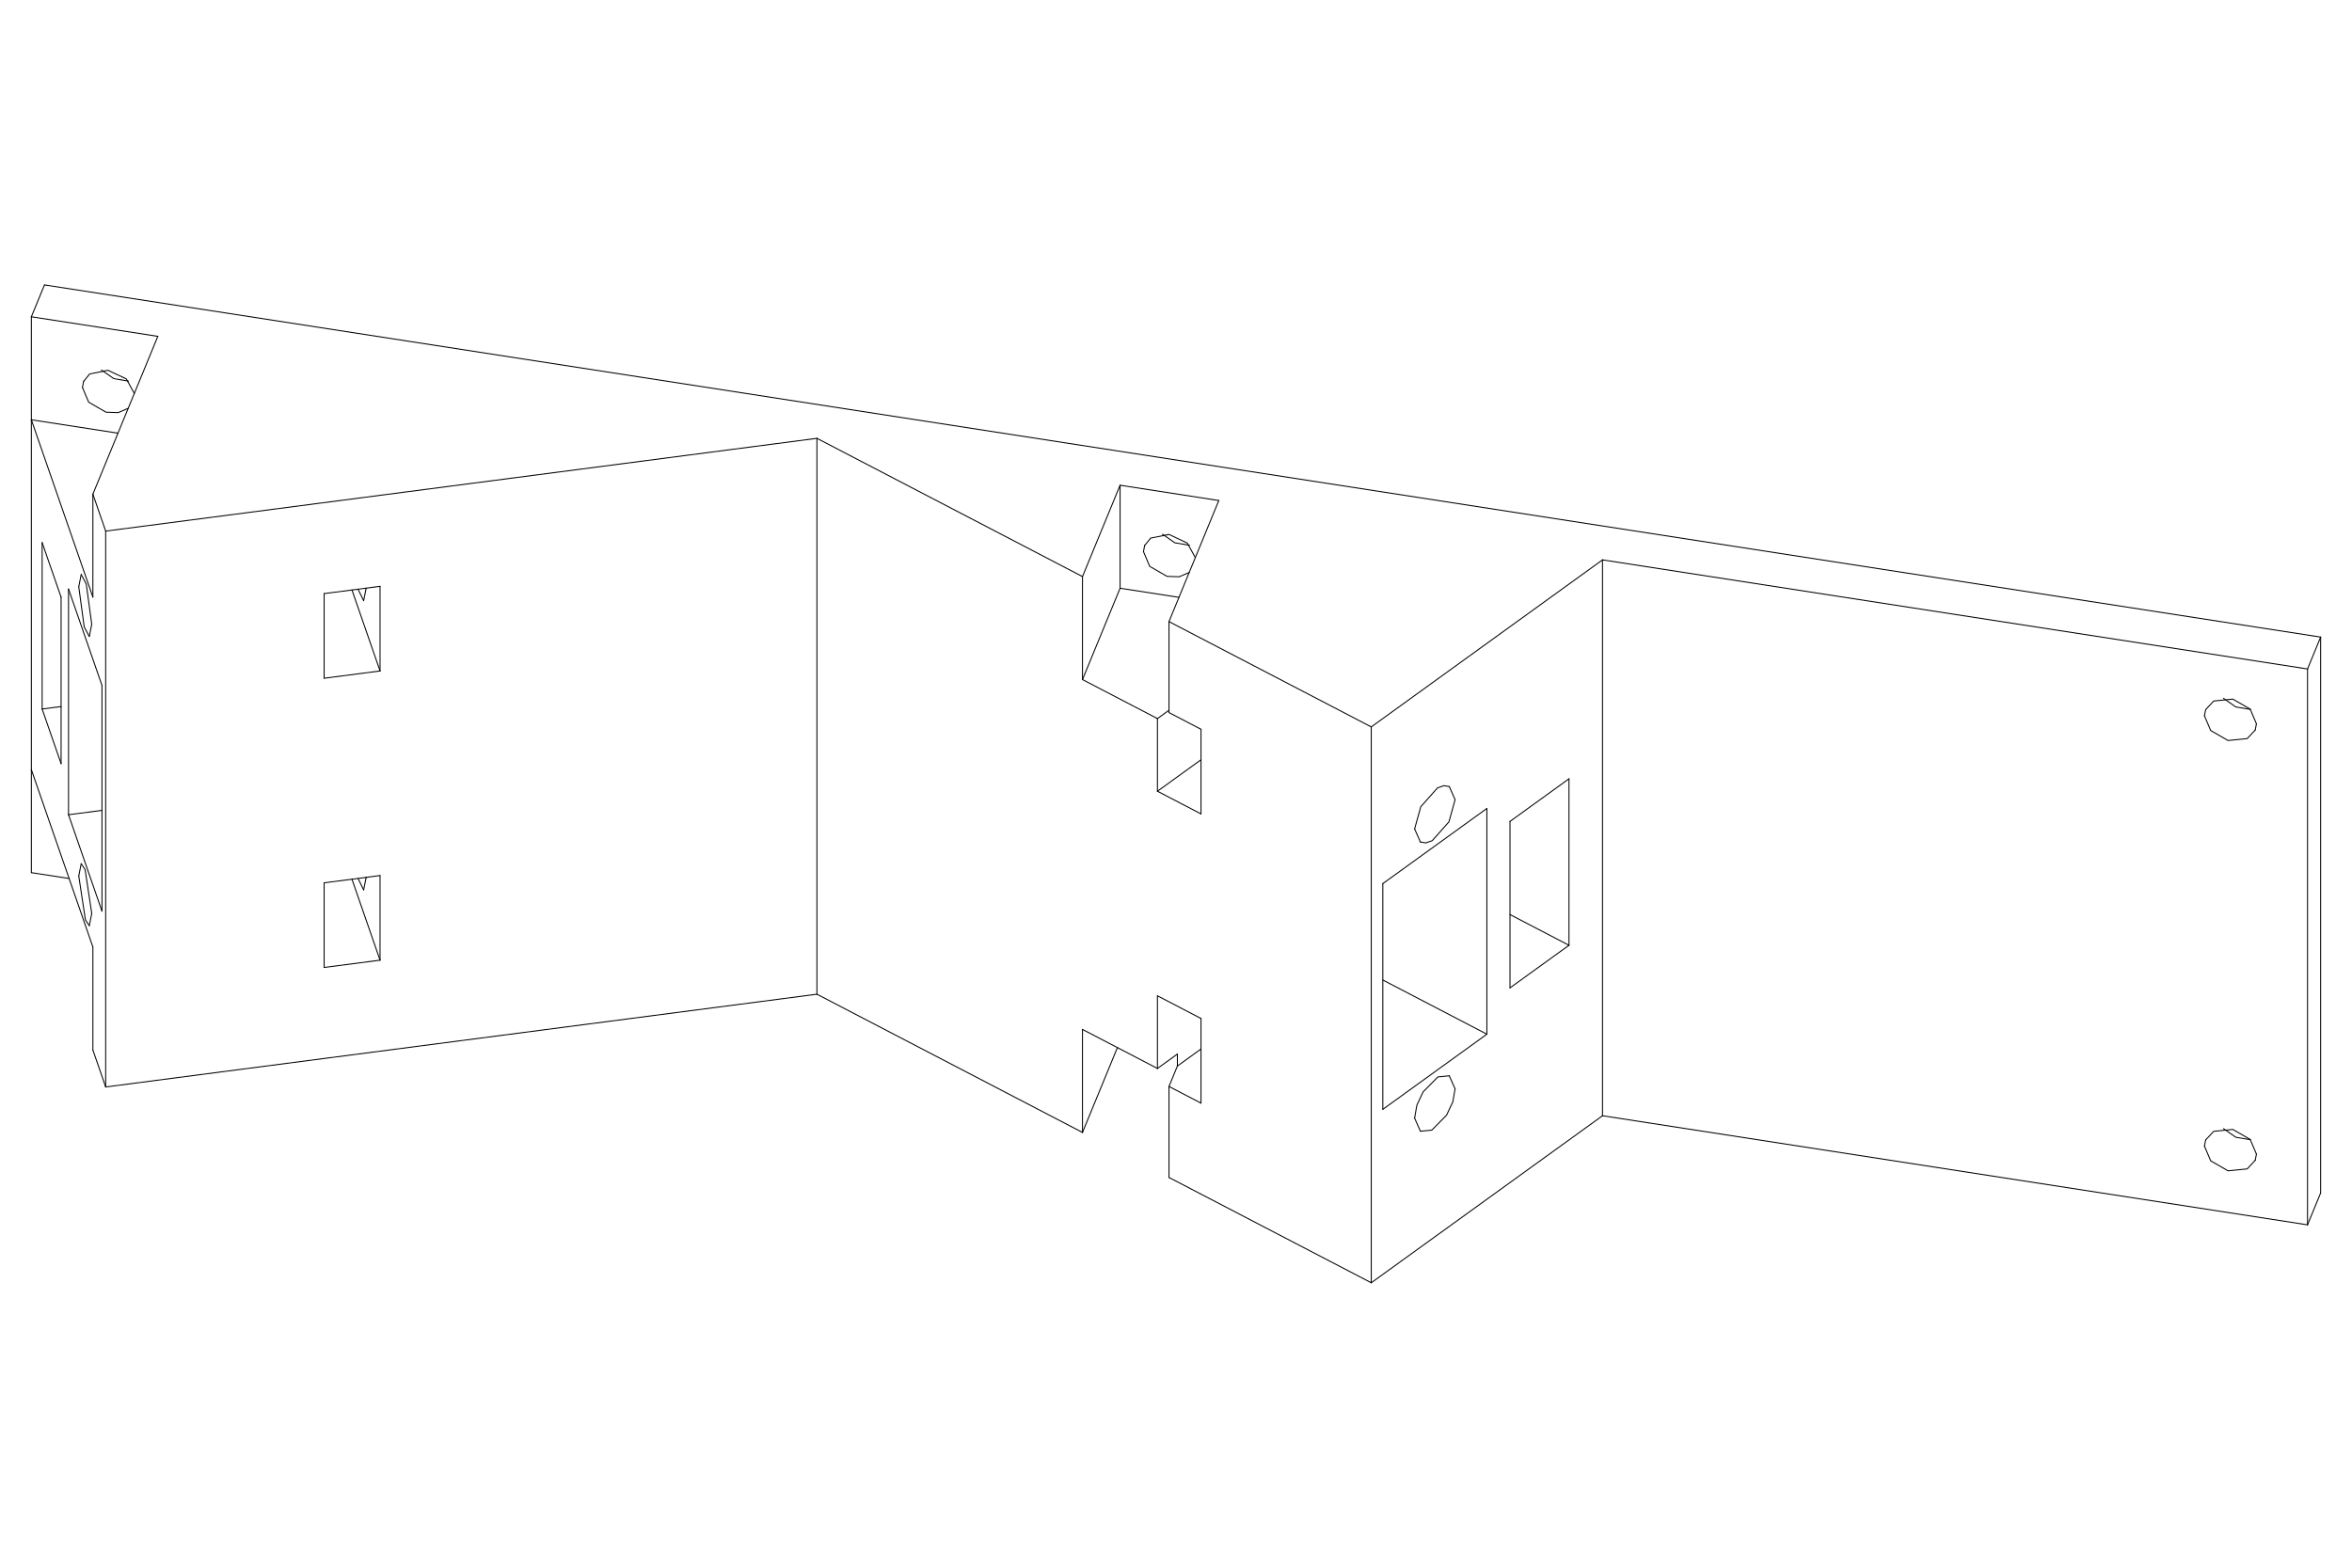
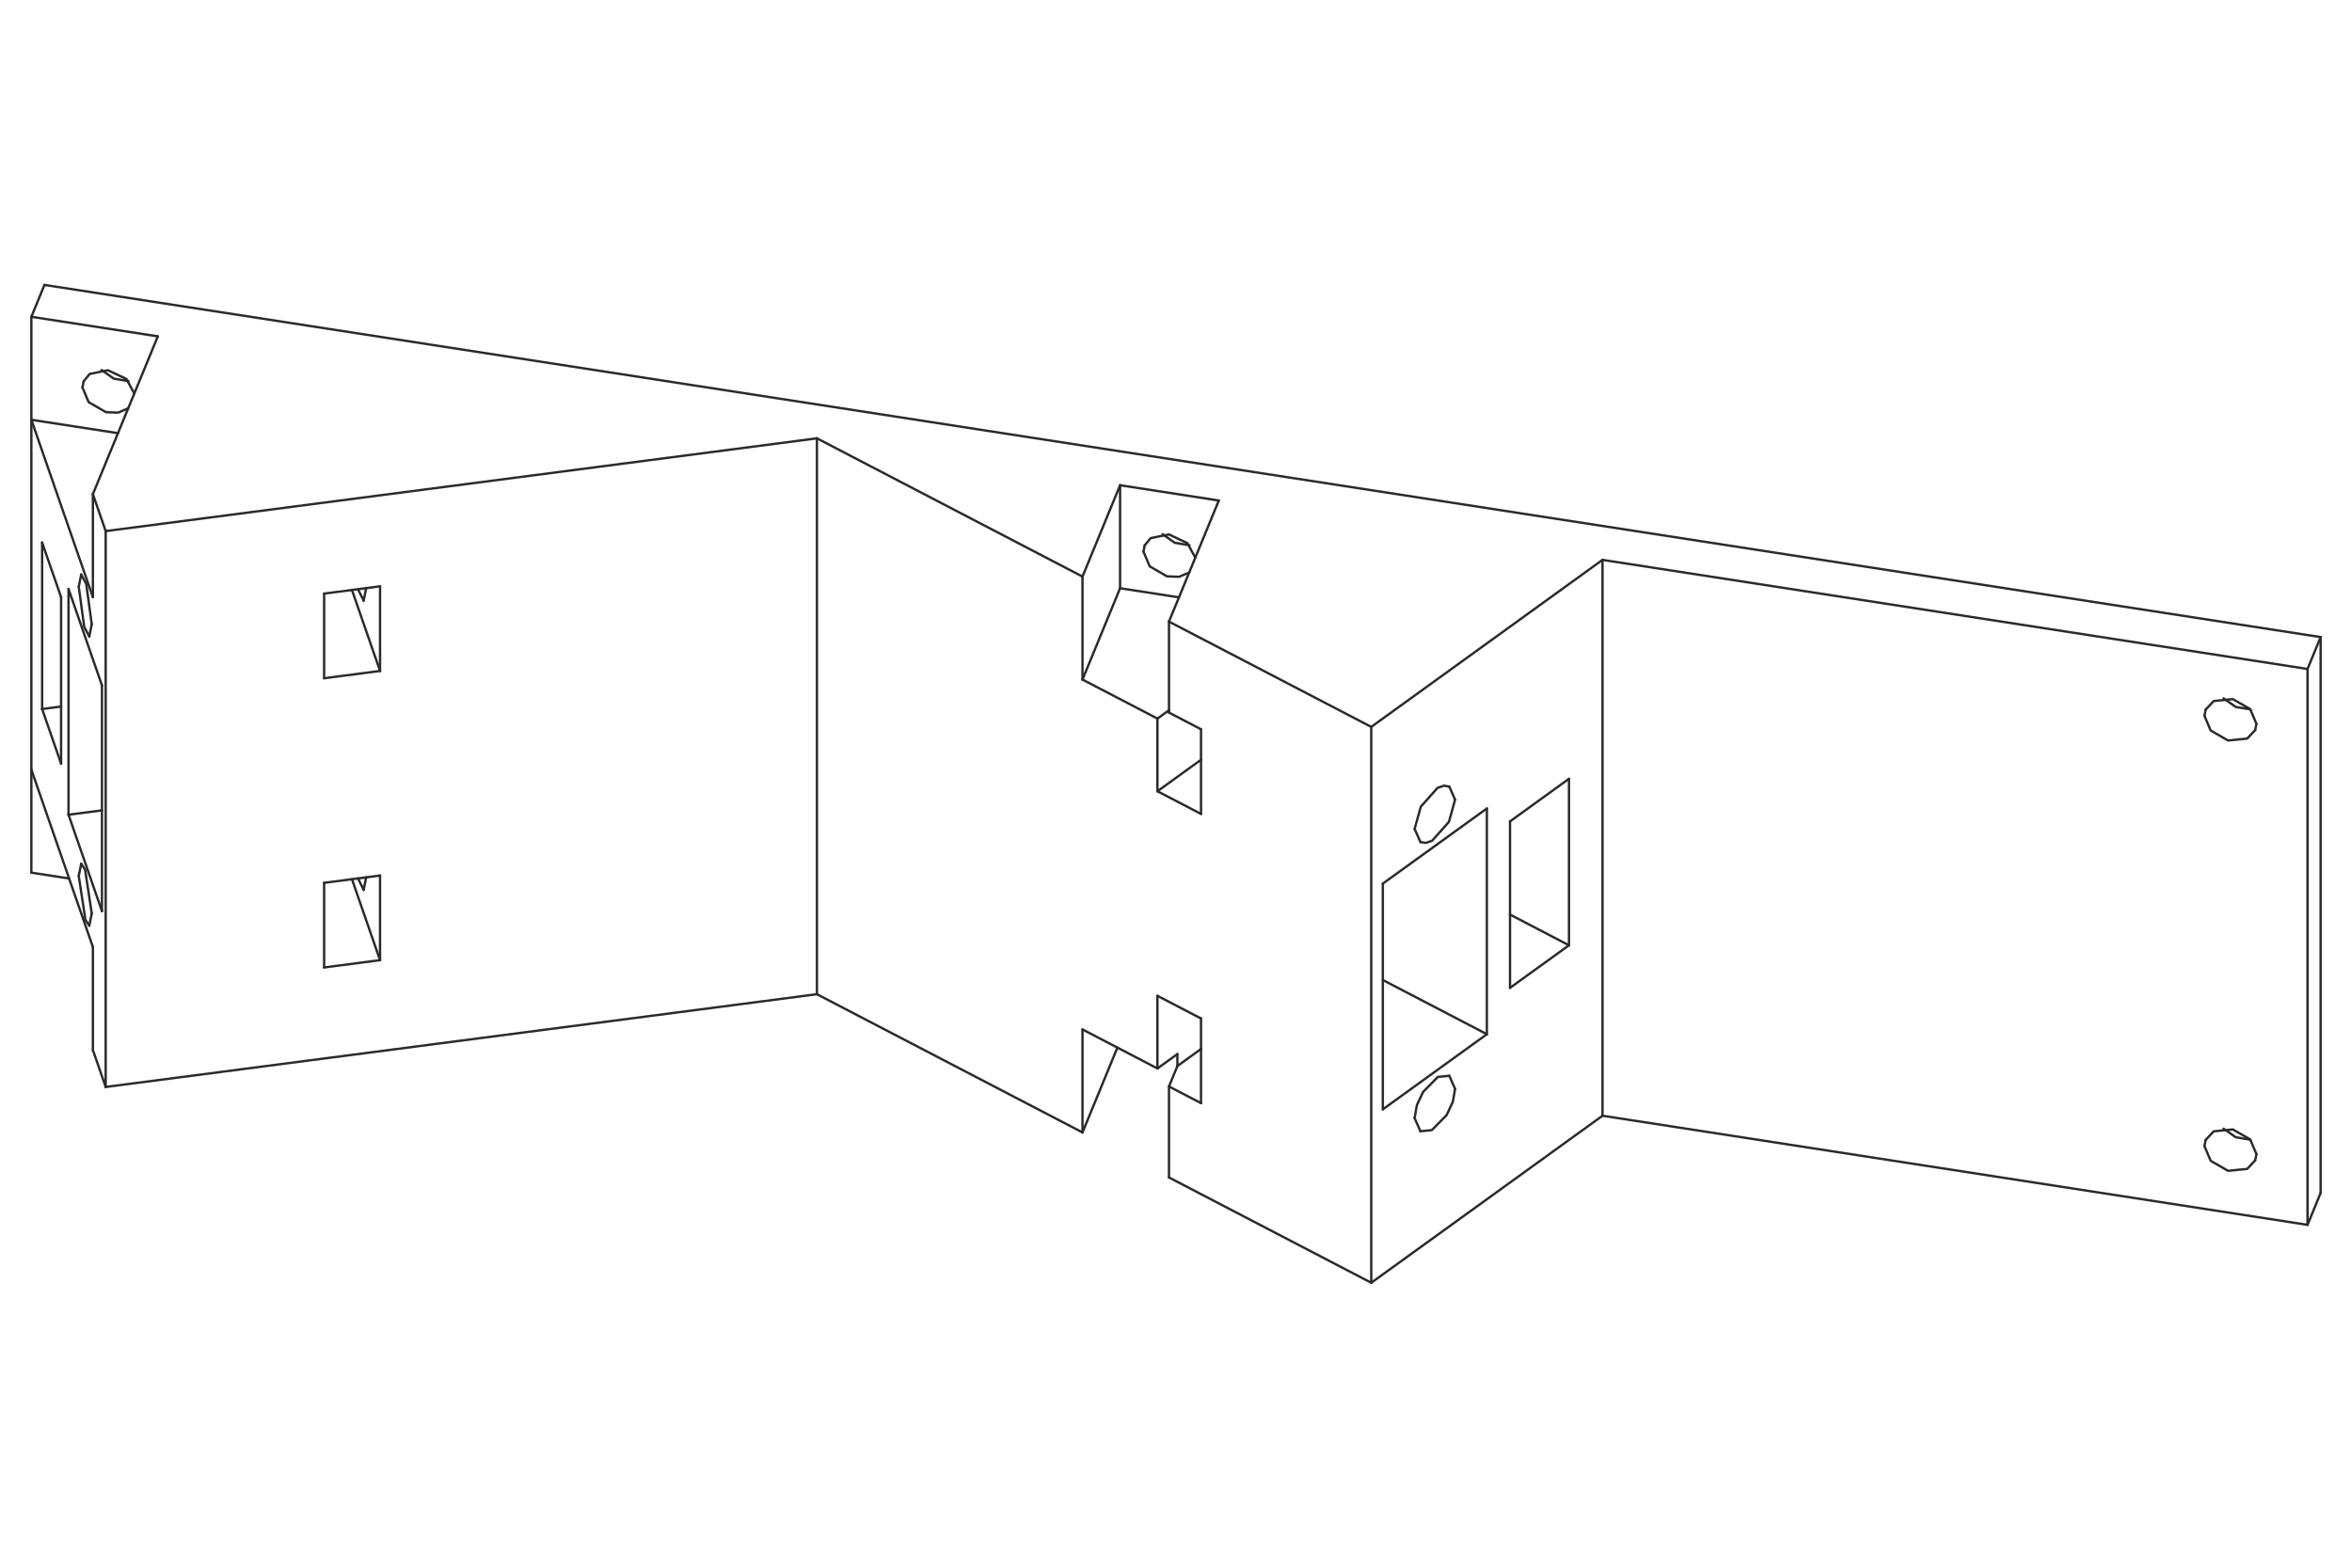
<svg xmlns="http://www.w3.org/2000/svg" width="1200" height="800" viewBox="0 0 1200 800" style="background: #ffffff;">
-   <path d="M 1124.72,365.28 L 1127.90,372.78 L 1136.76,377.89 L 1146.52,376.91 L 1150.62,372.53" fill="none" stroke="#000000" stroke-width="0.5" stroke-linecap="round" stroke-linejoin="round" />
-   <path d="M 1150.62,372.53 L 1151.24,369.38" fill="none" stroke="#000000" stroke-width="0.5" stroke-linecap="round" stroke-linejoin="round" />
-   <path d="M 1148.19,362.02 L 1140.69,360.75 L 1134.46,356.37" fill="none" stroke="#000000" stroke-width="0.5" stroke-linecap="round" stroke-linejoin="round" />
-   <path d="M 1124.72,584.86 L 1127.90,592.37 L 1136.76,597.48 L 1146.52,596.50 L 1150.62,592.11" fill="none" stroke="#000000" stroke-width="0.5" stroke-linecap="round" stroke-linejoin="round" />
-   <path d="M 1150.62,592.11 L 1151.24,588.96" fill="none" stroke="#000000" stroke-width="0.5" stroke-linecap="round" stroke-linejoin="round" />
-   <path d="M 1148.19,581.61 L 1140.69,580.34 L 1134.46,575.96" fill="none" stroke="#000000" stroke-width="0.5" stroke-linecap="round" stroke-linejoin="round" />
-   <path d="M 583.40,281.50 L 586.58,289.01 L 595.43,294.12 L 601.65,294.33 L 606.74,292.13" fill="none" stroke="#000000" stroke-width="0.5" stroke-linecap="round" stroke-linejoin="round" />
-   <path d="M 606.87,278.25 L 599.36,276.98 L 593.13,272.60" fill="none" stroke="#000000" stroke-width="0.5" stroke-linecap="round" stroke-linejoin="round" />
-   <path d="M 42.07,197.73 L 45.25,205.24 L 54.11,210.35 L 60.32,210.56 L 65.41,208.35" fill="none" stroke="#000000" stroke-width="0.5" stroke-linecap="round" stroke-linejoin="round" />
-   <path d="M 65.54,194.48 L 58.04,193.21 L 51.81,188.83" fill="none" stroke="#000000" stroke-width="0.5" stroke-linecap="round" stroke-linejoin="round" />
-   <path d="M 186.79,300.29 L 185.53,306.54" fill="none" stroke="#000000" stroke-width="0.5" stroke-linecap="round" stroke-linejoin="round" />
-   <path d="M 185.53,306.54 L 182.67,300.66" fill="none" stroke="#000000" stroke-width="0.5" stroke-linecap="round" stroke-linejoin="round" />
-   <path d="M 186.79,447.88 L 185.53,454.13" fill="none" stroke="#000000" stroke-width="0.5" stroke-linecap="round" stroke-linejoin="round" />
-   <path d="M 185.53,454.13 L 182.67,448.25" fill="none" stroke="#000000" stroke-width="0.5" stroke-linecap="round" stroke-linejoin="round" />
-   <path d="M 40.18,299.41 L 42.97,319.92 L 45.56,324.80" fill="none" stroke="#000000" stroke-width="0.5" stroke-linecap="round" stroke-linejoin="round" />
-   <path d="M 45.56,324.80 L 46.81,318.55" fill="none" stroke="#000000" stroke-width="0.5" stroke-linecap="round" stroke-linejoin="round" />
-   <path d="M 46.81,466.14 L 45.56,472.39" fill="none" stroke="#000000" stroke-width="0.5" stroke-linecap="round" stroke-linejoin="round" />
-   <path d="M 45.56,472.39 L 43.58,469.42 L 40.18,447.00" fill="none" stroke="#000000" stroke-width="0.5" stroke-linecap="round" stroke-linejoin="round" />
-   <path d="M 721.74,423.00 L 724.88,411.68 L 733.43,402.07 L 736.68,400.93 L 739.43,401.39" fill="none" stroke="#000000" stroke-width="0.5" stroke-linecap="round" stroke-linejoin="round" />
-   <path d="M 739.43,401.39 L 742.39,408.08" fill="none" stroke="#000000" stroke-width="0.5" stroke-linecap="round" stroke-linejoin="round" />
-   <path d="M 742.39,555.67 L 739.43,548.98" fill="none" stroke="#000000" stroke-width="0.5" stroke-linecap="round" stroke-linejoin="round" />
-   <path d="M 739.43,548.98 L 733.61,549.56 L 726.08,557.19 L 722.89,563.98 L 721.74,570.59" fill="none" stroke="#000000" stroke-width="0.5" stroke-linecap="round" stroke-linejoin="round" />
-   <path d="M 1184.00,325.11 L 22.69,145.40" fill="none" stroke="#000000" stroke-width="0.5" stroke-linecap="round" stroke-linejoin="round" />
-   <path d="M 1184.00,325.11 L 1184.00,608.78" fill="none" stroke="#000000" stroke-width="0.5" stroke-linecap="round" stroke-linejoin="round" />
-   <path d="M 16.00,445.32 L 16.00,392.76" fill="none" stroke="#000000" stroke-width="0.5" stroke-linecap="round" stroke-linejoin="round" />
-   <path d="M 16.00,214.22 L 16.00,392.76" fill="none" stroke="#000000" stroke-width="0.5" stroke-linecap="round" stroke-linejoin="round" />
-   <path d="M 16.00,161.66 L 16.00,214.22" fill="none" stroke="#000000" stroke-width="0.5" stroke-linecap="round" stroke-linejoin="round" />
-   <path d="M 22.69,145.40 L 16.00,161.66" fill="none" stroke="#000000" stroke-width="0.5" stroke-linecap="round" stroke-linejoin="round" />
-   <path d="M 52.03,464.98 L 52.03,349.78" fill="none" stroke="#000000" stroke-width="0.5" stroke-linecap="round" stroke-linejoin="round" />
-   <path d="M 34.96,415.76 L 34.96,300.57" fill="none" stroke="#000000" stroke-width="0.5" stroke-linecap="round" stroke-linejoin="round" />
-   <path d="M 34.96,415.76 L 52.03,413.54" fill="none" stroke="#000000" stroke-width="0.5" stroke-linecap="round" stroke-linejoin="round" />
-   <path d="M 758.61,527.75 L 705.52,500.11" fill="none" stroke="#000000" stroke-width="0.5" stroke-linecap="round" stroke-linejoin="round" />
-   <path d="M 758.61,527.75 L 758.61,412.56" fill="none" stroke="#000000" stroke-width="0.5" stroke-linecap="round" stroke-linejoin="round" />
-   <path d="M 705.52,566.11 L 705.52,450.91" fill="none" stroke="#000000" stroke-width="0.5" stroke-linecap="round" stroke-linejoin="round" />
-   <path d="M 21.50,361.82 L 31.17,360.56" fill="none" stroke="#000000" stroke-width="0.5" stroke-linecap="round" stroke-linejoin="round" />
-   <path d="M 31.17,389.71 L 21.50,361.82" fill="none" stroke="#000000" stroke-width="0.5" stroke-linecap="round" stroke-linejoin="round" />
-   <path d="M 31.17,304.76 L 21.50,276.87" fill="none" stroke="#000000" stroke-width="0.5" stroke-linecap="round" stroke-linejoin="round" />
-   <path d="M 800.50,482.38 L 770.41,504.11" fill="none" stroke="#000000" stroke-width="0.5" stroke-linecap="round" stroke-linejoin="round" />
-   <path d="M 800.50,482.38 L 770.41,466.71" fill="none" stroke="#000000" stroke-width="0.5" stroke-linecap="round" stroke-linejoin="round" />
-   <path d="M 800.50,397.42 L 770.41,419.16" fill="none" stroke="#000000" stroke-width="0.5" stroke-linecap="round" stroke-linejoin="round" />
-   <path d="M 596.42,554.43 L 600.71,544.01" fill="none" stroke="#000000" stroke-width="0.5" stroke-linecap="round" stroke-linejoin="round" />
-   <path d="M 612.76,562.94 L 596.42,554.43" fill="none" stroke="#000000" stroke-width="0.5" stroke-linecap="round" stroke-linejoin="round" />
-   <path d="M 612.76,535.30 L 600.71,544.01" fill="none" stroke="#000000" stroke-width="0.5" stroke-linecap="round" stroke-linejoin="round" />
-   <path d="M 52.03,464.98 L 34.96,415.76" fill="none" stroke="#000000" stroke-width="0.5" stroke-linecap="round" stroke-linejoin="round" />
-   <path d="M 52.03,349.78 L 34.96,300.57" fill="none" stroke="#000000" stroke-width="0.5" stroke-linecap="round" stroke-linejoin="round" />
-   <path d="M 31.17,389.71 L 31.17,304.76" fill="none" stroke="#000000" stroke-width="0.5" stroke-linecap="round" stroke-linejoin="round" />
-   <path d="M 21.50,361.82 L 21.50,276.87" fill="none" stroke="#000000" stroke-width="0.5" stroke-linecap="round" stroke-linejoin="round" />
-   <path d="M 40.18,447.00 L 41.43,440.75" fill="none" stroke="#000000" stroke-width="0.5" stroke-linecap="round" stroke-linejoin="round" />
-   <path d="M 41.43,440.75 L 43.41,443.72 L 46.81,466.14" fill="none" stroke="#000000" stroke-width="0.5" stroke-linecap="round" stroke-linejoin="round" />
-   <path d="M 46.81,318.55 L 44.01,298.04 L 41.43,293.16" fill="none" stroke="#000000" stroke-width="0.5" stroke-linecap="round" stroke-linejoin="round" />
-   <path d="M 41.43,293.16 L 40.18,299.41" fill="none" stroke="#000000" stroke-width="0.5" stroke-linecap="round" stroke-linejoin="round" />
-   <path d="M 47.39,535.83 L 47.39,483.27" fill="none" stroke="#000000" stroke-width="0.5" stroke-linecap="round" stroke-linejoin="round" />
-   <path d="M 53.92,554.68 L 47.39,535.83" fill="none" stroke="#000000" stroke-width="0.5" stroke-linecap="round" stroke-linejoin="round" />
-   <path d="M 53.92,271.02 L 53.92,554.68" fill="none" stroke="#000000" stroke-width="0.5" stroke-linecap="round" stroke-linejoin="round" />
-   <path d="M 53.92,271.02 L 47.39,252.17" fill="none" stroke="#000000" stroke-width="0.5" stroke-linecap="round" stroke-linejoin="round" />
-   <path d="M 47.39,252.17 L 47.39,304.72" fill="none" stroke="#000000" stroke-width="0.5" stroke-linecap="round" stroke-linejoin="round" />
-   <path d="M 16.00,214.22 L 47.39,304.72" fill="none" stroke="#000000" stroke-width="0.5" stroke-linecap="round" stroke-linejoin="round" />
-   <path d="M 16.00,392.76 L 47.39,483.27" fill="none" stroke="#000000" stroke-width="0.5" stroke-linecap="round" stroke-linejoin="round" />
-   <path d="M 16.00,445.32 L 35.26,448.30" fill="none" stroke="#000000" stroke-width="0.5" stroke-linecap="round" stroke-linejoin="round" />
-   <path d="M 1184.00,608.78 L 1177.31,625.04" fill="none" stroke="#000000" stroke-width="0.5" stroke-linecap="round" stroke-linejoin="round" />
-   <path d="M 1177.31,625.04 L 817.60,569.37" fill="none" stroke="#000000" stroke-width="0.5" stroke-linecap="round" stroke-linejoin="round" />
-   <path d="M 817.60,569.37 L 699.62,654.60" fill="none" stroke="#000000" stroke-width="0.5" stroke-linecap="round" stroke-linejoin="round" />
-   <path d="M 699.62,654.60 L 596.42,600.87" fill="none" stroke="#000000" stroke-width="0.5" stroke-linecap="round" stroke-linejoin="round" />
-   <path d="M 552.29,577.89 L 570.10,534.61" fill="none" stroke="#000000" stroke-width="0.5" stroke-linecap="round" stroke-linejoin="round" />
-   <path d="M 552.29,577.89 L 416.80,507.35" fill="none" stroke="#000000" stroke-width="0.5" stroke-linecap="round" stroke-linejoin="round" />
-   <path d="M 416.80,507.35 L 53.92,554.68" fill="none" stroke="#000000" stroke-width="0.5" stroke-linecap="round" stroke-linejoin="round" />
-   <path d="M 721.74,570.59 L 724.70,577.28" fill="none" stroke="#000000" stroke-width="0.5" stroke-linecap="round" stroke-linejoin="round" />
-   <path d="M 724.70,577.28 L 730.52,576.70 L 738.05,569.07 L 741.24,562.27 L 742.39,555.67" fill="none" stroke="#000000" stroke-width="0.5" stroke-linecap="round" stroke-linejoin="round" />
-   <path d="M 742.39,408.08 L 739.25,419.40 L 730.71,429.01 L 727.45,430.14 L 724.70,429.69" fill="none" stroke="#000000" stroke-width="0.5" stroke-linecap="round" stroke-linejoin="round" />
-   <path d="M 724.70,429.69 L 721.74,423.00" fill="none" stroke="#000000" stroke-width="0.5" stroke-linecap="round" stroke-linejoin="round" />
-   <path d="M 590.53,545.24 L 590.53,508.17" fill="none" stroke="#000000" stroke-width="0.5" stroke-linecap="round" stroke-linejoin="round" />
-   <path d="M 590.53,545.24 L 600.71,537.89" fill="none" stroke="#000000" stroke-width="0.5" stroke-linecap="round" stroke-linejoin="round" />
-   <path d="M 600.71,544.01 L 600.71,537.89" fill="none" stroke="#000000" stroke-width="0.5" stroke-linecap="round" stroke-linejoin="round" />
-   <path d="M 612.76,519.74 L 590.53,508.17" fill="none" stroke="#000000" stroke-width="0.5" stroke-linecap="round" stroke-linejoin="round" />
-   <path d="M 612.76,562.94 L 612.76,519.74" fill="none" stroke="#000000" stroke-width="0.5" stroke-linecap="round" stroke-linejoin="round" />
-   <path d="M 612.76,415.35 L 612.76,372.15" fill="none" stroke="#000000" stroke-width="0.5" stroke-linecap="round" stroke-linejoin="round" />
-   <path d="M 612.76,387.71 L 590.53,403.77" fill="none" stroke="#000000" stroke-width="0.5" stroke-linecap="round" stroke-linejoin="round" />
-   <path d="M 612.76,415.35 L 590.53,403.77" fill="none" stroke="#000000" stroke-width="0.5" stroke-linecap="round" stroke-linejoin="round" />
-   <path d="M 590.53,366.70 L 596.42,362.44" fill="none" stroke="#000000" stroke-width="0.5" stroke-linecap="round" stroke-linejoin="round" />
-   <path d="M 590.53,403.77 L 590.53,366.70" fill="none" stroke="#000000" stroke-width="0.5" stroke-linecap="round" stroke-linejoin="round" />
-   <path d="M 612.76,372.15 L 596.42,363.64" fill="none" stroke="#000000" stroke-width="0.5" stroke-linecap="round" stroke-linejoin="round" />
-   <path d="M 416.80,223.68 L 416.80,507.35" fill="none" stroke="#000000" stroke-width="0.5" stroke-linecap="round" stroke-linejoin="round" />
-   <path d="M 416.80,223.68 L 53.92,271.02" fill="none" stroke="#000000" stroke-width="0.5" stroke-linecap="round" stroke-linejoin="round" />
-   <path d="M 193.90,489.98 L 193.90,446.79" fill="none" stroke="#000000" stroke-width="0.5" stroke-linecap="round" stroke-linejoin="round" />
-   <path d="M 165.37,493.70 L 193.90,489.98" fill="none" stroke="#000000" stroke-width="0.5" stroke-linecap="round" stroke-linejoin="round" />
-   <path d="M 165.37,493.70 L 165.37,450.51" fill="none" stroke="#000000" stroke-width="0.5" stroke-linecap="round" stroke-linejoin="round" />
-   <path d="M 165.37,450.51 L 193.90,446.79" fill="none" stroke="#000000" stroke-width="0.5" stroke-linecap="round" stroke-linejoin="round" />
-   <path d="M 165.37,346.11 L 165.37,302.92" fill="none" stroke="#000000" stroke-width="0.5" stroke-linecap="round" stroke-linejoin="round" />
-   <path d="M 165.37,302.92 L 193.90,299.20" fill="none" stroke="#000000" stroke-width="0.5" stroke-linecap="round" stroke-linejoin="round" />
-   <path d="M 193.90,342.39 L 193.90,299.20" fill="none" stroke="#000000" stroke-width="0.5" stroke-linecap="round" stroke-linejoin="round" />
-   <path d="M 165.37,346.11 L 193.90,342.39" fill="none" stroke="#000000" stroke-width="0.5" stroke-linecap="round" stroke-linejoin="round" />
-   <path d="M 16.00,161.66 L 80.52,171.64" fill="none" stroke="#000000" stroke-width="0.5" stroke-linecap="round" stroke-linejoin="round" />
-   <path d="M 47.39,252.17 L 80.52,171.64" fill="none" stroke="#000000" stroke-width="0.5" stroke-linecap="round" stroke-linejoin="round" />
-   <path d="M 552.29,294.23 L 416.80,223.68" fill="none" stroke="#000000" stroke-width="0.5" stroke-linecap="round" stroke-linejoin="round" />
-   <path d="M 552.29,294.23 L 571.47,247.62" fill="none" stroke="#000000" stroke-width="0.5" stroke-linecap="round" stroke-linejoin="round" />
-   <path d="M 621.84,255.42 L 571.47,247.62" fill="none" stroke="#000000" stroke-width="0.5" stroke-linecap="round" stroke-linejoin="round" />
-   <path d="M 596.42,317.21 L 621.84,255.42" fill="none" stroke="#000000" stroke-width="0.5" stroke-linecap="round" stroke-linejoin="round" />
-   <path d="M 699.62,370.94 L 596.42,317.21" fill="none" stroke="#000000" stroke-width="0.5" stroke-linecap="round" stroke-linejoin="round" />
-   <path d="M 817.60,285.71 L 699.62,370.94" fill="none" stroke="#000000" stroke-width="0.5" stroke-linecap="round" stroke-linejoin="round" />
-   <path d="M 1177.31,341.38 L 817.60,285.71" fill="none" stroke="#000000" stroke-width="0.5" stroke-linecap="round" stroke-linejoin="round" />
-   <path d="M 1184.00,325.11 L 1177.31,341.38" fill="none" stroke="#000000" stroke-width="0.5" stroke-linecap="round" stroke-linejoin="round" />
-   <path d="M 596.42,317.21 L 596.42,363.64" fill="none" stroke="#000000" stroke-width="0.5" stroke-linecap="round" stroke-linejoin="round" />
-   <path d="M 552.29,346.79 L 590.53,366.70" fill="none" stroke="#000000" stroke-width="0.5" stroke-linecap="round" stroke-linejoin="round" />
-   <path d="M 552.29,294.23 L 552.29,346.79" fill="none" stroke="#000000" stroke-width="0.5" stroke-linecap="round" stroke-linejoin="round" />
-   <path d="M 552.29,577.89 L 552.29,525.33" fill="none" stroke="#000000" stroke-width="0.5" stroke-linecap="round" stroke-linejoin="round" />
-   <path d="M 552.29,525.33 L 590.53,545.24" fill="none" stroke="#000000" stroke-width="0.5" stroke-linecap="round" stroke-linejoin="round" />
-   <path d="M 596.42,600.87 L 596.42,554.43" fill="none" stroke="#000000" stroke-width="0.5" stroke-linecap="round" stroke-linejoin="round" />
-   <path d="M 699.62,370.94 L 699.62,654.60" fill="none" stroke="#000000" stroke-width="0.5" stroke-linecap="round" stroke-linejoin="round" />
-   <path d="M 1177.31,341.38 L 1177.31,625.04" fill="none" stroke="#000000" stroke-width="0.5" stroke-linecap="round" stroke-linejoin="round" />
-   <path d="M 800.50,482.38 L 800.50,397.42" fill="none" stroke="#000000" stroke-width="0.5" stroke-linecap="round" stroke-linejoin="round" />
-   <path d="M 770.41,504.11 L 770.41,419.16" fill="none" stroke="#000000" stroke-width="0.5" stroke-linecap="round" stroke-linejoin="round" />
-   <path d="M 758.61,527.75 L 705.52,566.11" fill="none" stroke="#000000" stroke-width="0.5" stroke-linecap="round" stroke-linejoin="round" />
-   <path d="M 758.61,412.56 L 705.52,450.91" fill="none" stroke="#000000" stroke-width="0.5" stroke-linecap="round" stroke-linejoin="round" />
-   <path d="M 817.60,285.71 L 817.60,569.37" fill="none" stroke="#000000" stroke-width="0.5" stroke-linecap="round" stroke-linejoin="round" />
-   <path d="M 1151.24,369.38 L 1148.06,361.87 L 1139.20,356.76 L 1129.44,357.74 L 1125.34,362.13" fill="none" stroke="#000000" stroke-width="0.5" stroke-linecap="round" stroke-linejoin="round" />
-   <path d="M 1125.34,362.13 L 1124.72,365.28" fill="none" stroke="#000000" stroke-width="0.5" stroke-linecap="round" stroke-linejoin="round" />
-   <path d="M 1151.24,588.96 L 1148.06,581.46 L 1139.20,576.35 L 1129.44,577.33 L 1125.34,581.71" fill="none" stroke="#000000" stroke-width="0.5" stroke-linecap="round" stroke-linejoin="round" />
-   <path d="M 1125.34,581.71 L 1124.72,584.86" fill="none" stroke="#000000" stroke-width="0.5" stroke-linecap="round" stroke-linejoin="round" />
-   <path d="M 179.57,301.07 L 193.90,342.39" fill="none" stroke="#000000" stroke-width="0.5" stroke-linecap="round" stroke-linejoin="round" />
-   <path d="M 186.79,300.12 L 186.79,300.29" fill="none" stroke="#000000" stroke-width="0.5" stroke-linecap="round" stroke-linejoin="round" />
-   <path d="M 179.57,448.66 L 193.90,489.98" fill="none" stroke="#000000" stroke-width="0.5" stroke-linecap="round" stroke-linejoin="round" />
-   <path d="M 186.79,447.71 L 186.79,447.88" fill="none" stroke="#000000" stroke-width="0.5" stroke-linecap="round" stroke-linejoin="round" />
-   <path d="M 552.29,346.79 L 571.47,300.18" fill="none" stroke="#000000" stroke-width="0.5" stroke-linecap="round" stroke-linejoin="round" />
-   <path d="M 571.47,247.62 L 571.47,300.18" fill="none" stroke="#000000" stroke-width="0.5" stroke-linecap="round" stroke-linejoin="round" />
-   <path d="M 571.47,300.18 L 601.51,304.83" fill="none" stroke="#000000" stroke-width="0.5" stroke-linecap="round" stroke-linejoin="round" />
-   <path d="M 609.85,284.56 L 605.79,277.15 L 596.41,272.72 L 587.09,274.60 L 584.01,278.35" fill="none" stroke="#000000" stroke-width="0.5" stroke-linecap="round" stroke-linejoin="round" />
-   <path d="M 584.01,278.35 L 583.40,281.50" fill="none" stroke="#000000" stroke-width="0.5" stroke-linecap="round" stroke-linejoin="round" />
-   <path d="M 16.00,214.22 L 60.19,221.05" fill="none" stroke="#000000" stroke-width="0.5" stroke-linecap="round" stroke-linejoin="round" />
-   <path d="M 68.52,200.79 L 64.47,193.37 L 55.08,188.95 L 45.76,190.83 L 42.68,194.58" fill="none" stroke="#000000" stroke-width="0.5" stroke-linecap="round" stroke-linejoin="round" />
-   <path d="M 42.68,194.58 L 42.07,197.73" fill="none" stroke="#000000" stroke-width="0.5" stroke-linecap="round" stroke-linejoin="round" />
+   <path d="M 1124.72,365.28 L 1127.90,372.78 L 1136.76,377.89 L 1146.52,376.91 L 1150.62,372.53" fill="none" stroke="#2a2a2a" stroke-width="1.2" stroke-linecap="round" stroke-linejoin="round" />
+   <path d="M 1150.62,372.53 L 1151.24,369.38" fill="none" stroke="#2a2a2a" stroke-width="1.2" stroke-linecap="round" stroke-linejoin="round" />
+   <path d="M 1148.19,362.02 L 1140.69,360.75 L 1134.46,356.37" fill="none" stroke="#2a2a2a" stroke-width="1.2" stroke-linecap="round" stroke-linejoin="round" />
+   <path d="M 1124.72,584.86 L 1127.90,592.37 L 1136.76,597.48 L 1146.52,596.50 L 1150.62,592.11" fill="none" stroke="#2a2a2a" stroke-width="1.2" stroke-linecap="round" stroke-linejoin="round" />
+   <path d="M 1150.62,592.11 L 1151.24,588.96" fill="none" stroke="#2a2a2a" stroke-width="1.2" stroke-linecap="round" stroke-linejoin="round" />
+   <path d="M 1148.19,581.61 L 1140.69,580.34 L 1134.46,575.96" fill="none" stroke="#2a2a2a" stroke-width="1.2" stroke-linecap="round" stroke-linejoin="round" />
+   <path d="M 583.40,281.50 L 586.58,289.01 L 595.43,294.12 L 601.65,294.33 L 606.74,292.13" fill="none" stroke="#2a2a2a" stroke-width="1.2" stroke-linecap="round" stroke-linejoin="round" />
+   <path d="M 606.87,278.25 L 599.36,276.98 L 593.13,272.60" fill="none" stroke="#2a2a2a" stroke-width="1.2" stroke-linecap="round" stroke-linejoin="round" />
+   <path d="M 42.07,197.73 L 45.25,205.24 L 54.11,210.35 L 60.32,210.56 L 65.41,208.35" fill="none" stroke="#2a2a2a" stroke-width="1.2" stroke-linecap="round" stroke-linejoin="round" />
+   <path d="M 65.54,194.48 L 58.04,193.21 L 51.81,188.83" fill="none" stroke="#2a2a2a" stroke-width="1.2" stroke-linecap="round" stroke-linejoin="round" />
+   <path d="M 186.79,300.29 L 185.53,306.54" fill="none" stroke="#2a2a2a" stroke-width="1.2" stroke-linecap="round" stroke-linejoin="round" />
+   <path d="M 185.53,306.54 L 182.67,300.66" fill="none" stroke="#2a2a2a" stroke-width="1.2" stroke-linecap="round" stroke-linejoin="round" />
+   <path d="M 186.79,447.88 L 185.53,454.13" fill="none" stroke="#2a2a2a" stroke-width="1.2" stroke-linecap="round" stroke-linejoin="round" />
+   <path d="M 185.53,454.13 L 182.67,448.25" fill="none" stroke="#2a2a2a" stroke-width="1.2" stroke-linecap="round" stroke-linejoin="round" />
+   <path d="M 40.18,299.41 L 42.97,319.92 L 45.56,324.80" fill="none" stroke="#2a2a2a" stroke-width="1.2" stroke-linecap="round" stroke-linejoin="round" />
+   <path d="M 45.56,324.80 L 46.81,318.55" fill="none" stroke="#2a2a2a" stroke-width="1.2" stroke-linecap="round" stroke-linejoin="round" />
+   <path d="M 46.81,466.14 L 45.56,472.39" fill="none" stroke="#2a2a2a" stroke-width="1.2" stroke-linecap="round" stroke-linejoin="round" />
+   <path d="M 45.56,472.39 L 43.58,469.42 L 40.18,447.00" fill="none" stroke="#2a2a2a" stroke-width="1.2" stroke-linecap="round" stroke-linejoin="round" />
+   <path d="M 721.74,423.00 L 724.88,411.68 L 733.43,402.07 L 736.68,400.93 L 739.43,401.39" fill="none" stroke="#2a2a2a" stroke-width="1.2" stroke-linecap="round" stroke-linejoin="round" />
+   <path d="M 739.43,401.39 L 742.39,408.08" fill="none" stroke="#2a2a2a" stroke-width="1.2" stroke-linecap="round" stroke-linejoin="round" />
+   <path d="M 742.39,555.67 L 739.43,548.98" fill="none" stroke="#2a2a2a" stroke-width="1.2" stroke-linecap="round" stroke-linejoin="round" />
+   <path d="M 739.43,548.98 L 733.61,549.56 L 726.08,557.19 L 722.89,563.98 L 721.74,570.59" fill="none" stroke="#2a2a2a" stroke-width="1.2" stroke-linecap="round" stroke-linejoin="round" />
+   <path d="M 1184.00,325.11 L 22.69,145.40" fill="none" stroke="#2a2a2a" stroke-width="1.2" stroke-linecap="round" stroke-linejoin="round" />
+   <path d="M 1184.00,325.11 L 1184.00,608.78" fill="none" stroke="#2a2a2a" stroke-width="1.2" stroke-linecap="round" stroke-linejoin="round" />
+   <path d="M 16.00,445.32 L 16.00,392.76" fill="none" stroke="#2a2a2a" stroke-width="1.2" stroke-linecap="round" stroke-linejoin="round" />
+   <path d="M 16.00,214.22 L 16.00,392.76" fill="none" stroke="#2a2a2a" stroke-width="1.2" stroke-linecap="round" stroke-linejoin="round" />
+   <path d="M 16.00,161.66 L 16.00,214.22" fill="none" stroke="#2a2a2a" stroke-width="1.2" stroke-linecap="round" stroke-linejoin="round" />
+   <path d="M 22.69,145.40 L 16.00,161.66" fill="none" stroke="#2a2a2a" stroke-width="1.2" stroke-linecap="round" stroke-linejoin="round" />
+   <path d="M 52.03,464.98 L 52.03,349.78" fill="none" stroke="#2a2a2a" stroke-width="1.2" stroke-linecap="round" stroke-linejoin="round" />
+   <path d="M 34.96,415.76 L 34.96,300.57" fill="none" stroke="#2a2a2a" stroke-width="1.2" stroke-linecap="round" stroke-linejoin="round" />
+   <path d="M 34.96,415.76 L 52.03,413.54" fill="none" stroke="#2a2a2a" stroke-width="1.2" stroke-linecap="round" stroke-linejoin="round" />
+   <path d="M 758.61,527.75 L 705.52,500.11" fill="none" stroke="#2a2a2a" stroke-width="1.2" stroke-linecap="round" stroke-linejoin="round" />
+   <path d="M 758.61,527.75 L 758.61,412.56" fill="none" stroke="#2a2a2a" stroke-width="1.2" stroke-linecap="round" stroke-linejoin="round" />
+   <path d="M 705.52,566.11 L 705.52,450.91" fill="none" stroke="#2a2a2a" stroke-width="1.2" stroke-linecap="round" stroke-linejoin="round" />
+   <path d="M 21.50,361.82 L 31.17,360.56" fill="none" stroke="#2a2a2a" stroke-width="1.2" stroke-linecap="round" stroke-linejoin="round" />
+   <path d="M 31.17,389.71 L 21.50,361.82" fill="none" stroke="#2a2a2a" stroke-width="1.2" stroke-linecap="round" stroke-linejoin="round" />
+   <path d="M 31.17,304.76 L 21.50,276.87" fill="none" stroke="#2a2a2a" stroke-width="1.2" stroke-linecap="round" stroke-linejoin="round" />
+   <path d="M 800.50,482.38 L 770.41,504.11" fill="none" stroke="#2a2a2a" stroke-width="1.2" stroke-linecap="round" stroke-linejoin="round" />
+   <path d="M 800.50,482.38 L 770.41,466.71" fill="none" stroke="#2a2a2a" stroke-width="1.2" stroke-linecap="round" stroke-linejoin="round" />
+   <path d="M 800.50,397.42 L 770.41,419.16" fill="none" stroke="#2a2a2a" stroke-width="1.2" stroke-linecap="round" stroke-linejoin="round" />
+   <path d="M 596.42,554.43 L 600.71,544.01" fill="none" stroke="#2a2a2a" stroke-width="1.2" stroke-linecap="round" stroke-linejoin="round" />
+   <path d="M 612.76,562.94 L 596.42,554.43" fill="none" stroke="#2a2a2a" stroke-width="1.2" stroke-linecap="round" stroke-linejoin="round" />
+   <path d="M 612.76,535.30 L 600.71,544.01" fill="none" stroke="#2a2a2a" stroke-width="1.2" stroke-linecap="round" stroke-linejoin="round" />
+   <path d="M 52.03,464.98 L 34.96,415.76" fill="none" stroke="#2a2a2a" stroke-width="1.2" stroke-linecap="round" stroke-linejoin="round" />
+   <path d="M 52.03,349.78 L 34.96,300.57" fill="none" stroke="#2a2a2a" stroke-width="1.2" stroke-linecap="round" stroke-linejoin="round" />
+   <path d="M 31.17,389.71 L 31.17,304.76" fill="none" stroke="#2a2a2a" stroke-width="1.2" stroke-linecap="round" stroke-linejoin="round" />
+   <path d="M 21.50,361.82 L 21.50,276.87" fill="none" stroke="#2a2a2a" stroke-width="1.2" stroke-linecap="round" stroke-linejoin="round" />
+   <path d="M 40.18,447.00 L 41.43,440.75" fill="none" stroke="#2a2a2a" stroke-width="1.2" stroke-linecap="round" stroke-linejoin="round" />
+   <path d="M 41.43,440.75 L 43.41,443.72 L 46.81,466.14" fill="none" stroke="#2a2a2a" stroke-width="1.2" stroke-linecap="round" stroke-linejoin="round" />
+   <path d="M 46.81,318.55 L 44.01,298.04 L 41.43,293.16" fill="none" stroke="#2a2a2a" stroke-width="1.2" stroke-linecap="round" stroke-linejoin="round" />
+   <path d="M 41.43,293.16 L 40.18,299.41" fill="none" stroke="#2a2a2a" stroke-width="1.2" stroke-linecap="round" stroke-linejoin="round" />
+   <path d="M 47.39,535.83 L 47.39,483.27" fill="none" stroke="#2a2a2a" stroke-width="1.2" stroke-linecap="round" stroke-linejoin="round" />
+   <path d="M 53.92,554.68 L 47.39,535.83" fill="none" stroke="#2a2a2a" stroke-width="1.2" stroke-linecap="round" stroke-linejoin="round" />
+   <path d="M 53.92,271.02 L 53.92,554.68" fill="none" stroke="#2a2a2a" stroke-width="1.2" stroke-linecap="round" stroke-linejoin="round" />
+   <path d="M 53.92,271.02 L 47.39,252.17" fill="none" stroke="#2a2a2a" stroke-width="1.2" stroke-linecap="round" stroke-linejoin="round" />
+   <path d="M 47.39,252.17 L 47.39,304.72" fill="none" stroke="#2a2a2a" stroke-width="1.2" stroke-linecap="round" stroke-linejoin="round" />
+   <path d="M 16.00,214.22 L 47.39,304.72" fill="none" stroke="#2a2a2a" stroke-width="1.2" stroke-linecap="round" stroke-linejoin="round" />
+   <path d="M 16.00,392.76 L 47.39,483.27" fill="none" stroke="#2a2a2a" stroke-width="1.2" stroke-linecap="round" stroke-linejoin="round" />
+   <path d="M 16.00,445.32 L 35.26,448.30" fill="none" stroke="#2a2a2a" stroke-width="1.2" stroke-linecap="round" stroke-linejoin="round" />
+   <path d="M 1184.00,608.78 L 1177.31,625.04" fill="none" stroke="#2a2a2a" stroke-width="1.2" stroke-linecap="round" stroke-linejoin="round" />
+   <path d="M 1177.31,625.04 L 817.60,569.37" fill="none" stroke="#2a2a2a" stroke-width="1.2" stroke-linecap="round" stroke-linejoin="round" />
+   <path d="M 817.60,569.37 L 699.62,654.60" fill="none" stroke="#2a2a2a" stroke-width="1.2" stroke-linecap="round" stroke-linejoin="round" />
+   <path d="M 699.62,654.60 L 596.42,600.87" fill="none" stroke="#2a2a2a" stroke-width="1.2" stroke-linecap="round" stroke-linejoin="round" />
+   <path d="M 552.29,577.89 L 570.10,534.61" fill="none" stroke="#2a2a2a" stroke-width="1.2" stroke-linecap="round" stroke-linejoin="round" />
+   <path d="M 552.29,577.89 L 416.80,507.35" fill="none" stroke="#2a2a2a" stroke-width="1.2" stroke-linecap="round" stroke-linejoin="round" />
+   <path d="M 416.80,507.35 L 53.92,554.68" fill="none" stroke="#2a2a2a" stroke-width="1.2" stroke-linecap="round" stroke-linejoin="round" />
+   <path d="M 721.74,570.59 L 724.70,577.28" fill="none" stroke="#2a2a2a" stroke-width="1.2" stroke-linecap="round" stroke-linejoin="round" />
+   <path d="M 724.70,577.28 L 730.52,576.70 L 738.05,569.07 L 741.24,562.27 L 742.39,555.67" fill="none" stroke="#2a2a2a" stroke-width="1.2" stroke-linecap="round" stroke-linejoin="round" />
+   <path d="M 742.39,408.08 L 739.25,419.40 L 730.71,429.01 L 727.45,430.14 L 724.70,429.69" fill="none" stroke="#2a2a2a" stroke-width="1.2" stroke-linecap="round" stroke-linejoin="round" />
+   <path d="M 724.70,429.69 L 721.74,423.00" fill="none" stroke="#2a2a2a" stroke-width="1.2" stroke-linecap="round" stroke-linejoin="round" />
+   <path d="M 590.53,545.24 L 590.53,508.17" fill="none" stroke="#2a2a2a" stroke-width="1.2" stroke-linecap="round" stroke-linejoin="round" />
+   <path d="M 590.53,545.24 L 600.71,537.89" fill="none" stroke="#2a2a2a" stroke-width="1.2" stroke-linecap="round" stroke-linejoin="round" />
+   <path d="M 600.71,544.01 L 600.71,537.89" fill="none" stroke="#2a2a2a" stroke-width="1.2" stroke-linecap="round" stroke-linejoin="round" />
+   <path d="M 612.76,519.74 L 590.53,508.17" fill="none" stroke="#2a2a2a" stroke-width="1.2" stroke-linecap="round" stroke-linejoin="round" />
+   <path d="M 612.76,562.94 L 612.76,519.74" fill="none" stroke="#2a2a2a" stroke-width="1.2" stroke-linecap="round" stroke-linejoin="round" />
+   <path d="M 612.76,415.35 L 612.76,372.15" fill="none" stroke="#2a2a2a" stroke-width="1.2" stroke-linecap="round" stroke-linejoin="round" />
+   <path d="M 612.76,387.71 L 590.53,403.77" fill="none" stroke="#2a2a2a" stroke-width="1.2" stroke-linecap="round" stroke-linejoin="round" />
+   <path d="M 612.76,415.35 L 590.53,403.77" fill="none" stroke="#2a2a2a" stroke-width="1.2" stroke-linecap="round" stroke-linejoin="round" />
+   <path d="M 590.53,366.70 L 596.42,362.44" fill="none" stroke="#2a2a2a" stroke-width="1.2" stroke-linecap="round" stroke-linejoin="round" />
+   <path d="M 590.53,403.77 L 590.53,366.70" fill="none" stroke="#2a2a2a" stroke-width="1.2" stroke-linecap="round" stroke-linejoin="round" />
+   <path d="M 612.76,372.15 L 596.42,363.64" fill="none" stroke="#2a2a2a" stroke-width="1.2" stroke-linecap="round" stroke-linejoin="round" />
+   <path d="M 416.80,223.68 L 416.80,507.35" fill="none" stroke="#2a2a2a" stroke-width="1.2" stroke-linecap="round" stroke-linejoin="round" />
+   <path d="M 416.80,223.68 L 53.92,271.02" fill="none" stroke="#2a2a2a" stroke-width="1.2" stroke-linecap="round" stroke-linejoin="round" />
+   <path d="M 193.90,489.98 L 193.90,446.79" fill="none" stroke="#2a2a2a" stroke-width="1.2" stroke-linecap="round" stroke-linejoin="round" />
+   <path d="M 165.37,493.70 L 193.90,489.98" fill="none" stroke="#2a2a2a" stroke-width="1.2" stroke-linecap="round" stroke-linejoin="round" />
+   <path d="M 165.37,493.70 L 165.37,450.51" fill="none" stroke="#2a2a2a" stroke-width="1.2" stroke-linecap="round" stroke-linejoin="round" />
+   <path d="M 165.37,450.51 L 193.90,446.79" fill="none" stroke="#2a2a2a" stroke-width="1.2" stroke-linecap="round" stroke-linejoin="round" />
+   <path d="M 165.37,346.11 L 165.37,302.92" fill="none" stroke="#2a2a2a" stroke-width="1.2" stroke-linecap="round" stroke-linejoin="round" />
+   <path d="M 165.37,302.92 L 193.90,299.20" fill="none" stroke="#2a2a2a" stroke-width="1.2" stroke-linecap="round" stroke-linejoin="round" />
+   <path d="M 193.90,342.39 L 193.90,299.20" fill="none" stroke="#2a2a2a" stroke-width="1.2" stroke-linecap="round" stroke-linejoin="round" />
+   <path d="M 165.37,346.11 L 193.90,342.39" fill="none" stroke="#2a2a2a" stroke-width="1.2" stroke-linecap="round" stroke-linejoin="round" />
+   <path d="M 16.00,161.66 L 80.52,171.64" fill="none" stroke="#2a2a2a" stroke-width="1.2" stroke-linecap="round" stroke-linejoin="round" />
+   <path d="M 47.39,252.17 L 80.52,171.64" fill="none" stroke="#2a2a2a" stroke-width="1.2" stroke-linecap="round" stroke-linejoin="round" />
+   <path d="M 552.29,294.23 L 416.80,223.68" fill="none" stroke="#2a2a2a" stroke-width="1.2" stroke-linecap="round" stroke-linejoin="round" />
+   <path d="M 552.29,294.23 L 571.47,247.62" fill="none" stroke="#2a2a2a" stroke-width="1.2" stroke-linecap="round" stroke-linejoin="round" />
+   <path d="M 621.84,255.42 L 571.47,247.62" fill="none" stroke="#2a2a2a" stroke-width="1.2" stroke-linecap="round" stroke-linejoin="round" />
+   <path d="M 596.42,317.21 L 621.84,255.42" fill="none" stroke="#2a2a2a" stroke-width="1.2" stroke-linecap="round" stroke-linejoin="round" />
+   <path d="M 699.62,370.94 L 596.42,317.21" fill="none" stroke="#2a2a2a" stroke-width="1.2" stroke-linecap="round" stroke-linejoin="round" />
+   <path d="M 817.60,285.71 L 699.62,370.94" fill="none" stroke="#2a2a2a" stroke-width="1.2" stroke-linecap="round" stroke-linejoin="round" />
+   <path d="M 1177.31,341.38 L 817.60,285.71" fill="none" stroke="#2a2a2a" stroke-width="1.2" stroke-linecap="round" stroke-linejoin="round" />
+   <path d="M 1184.00,325.11 L 1177.31,341.38" fill="none" stroke="#2a2a2a" stroke-width="1.2" stroke-linecap="round" stroke-linejoin="round" />
+   <path d="M 596.42,317.21 L 596.42,363.64" fill="none" stroke="#2a2a2a" stroke-width="1.2" stroke-linecap="round" stroke-linejoin="round" />
+   <path d="M 552.29,346.79 L 590.53,366.70" fill="none" stroke="#2a2a2a" stroke-width="1.2" stroke-linecap="round" stroke-linejoin="round" />
+   <path d="M 552.29,294.23 L 552.29,346.79" fill="none" stroke="#2a2a2a" stroke-width="1.2" stroke-linecap="round" stroke-linejoin="round" />
+   <path d="M 552.29,577.89 L 552.29,525.33" fill="none" stroke="#2a2a2a" stroke-width="1.2" stroke-linecap="round" stroke-linejoin="round" />
+   <path d="M 552.29,525.33 L 590.53,545.24" fill="none" stroke="#2a2a2a" stroke-width="1.2" stroke-linecap="round" stroke-linejoin="round" />
+   <path d="M 596.42,600.87 L 596.42,554.43" fill="none" stroke="#2a2a2a" stroke-width="1.2" stroke-linecap="round" stroke-linejoin="round" />
+   <path d="M 699.62,370.94 L 699.62,654.60" fill="none" stroke="#2a2a2a" stroke-width="1.2" stroke-linecap="round" stroke-linejoin="round" />
+   <path d="M 1177.31,341.38 L 1177.31,625.04" fill="none" stroke="#2a2a2a" stroke-width="1.2" stroke-linecap="round" stroke-linejoin="round" />
+   <path d="M 800.50,482.38 L 800.50,397.42" fill="none" stroke="#2a2a2a" stroke-width="1.2" stroke-linecap="round" stroke-linejoin="round" />
+   <path d="M 770.41,504.11 L 770.41,419.16" fill="none" stroke="#2a2a2a" stroke-width="1.2" stroke-linecap="round" stroke-linejoin="round" />
+   <path d="M 758.61,527.75 L 705.52,566.11" fill="none" stroke="#2a2a2a" stroke-width="1.2" stroke-linecap="round" stroke-linejoin="round" />
+   <path d="M 758.61,412.56 L 705.52,450.91" fill="none" stroke="#2a2a2a" stroke-width="1.2" stroke-linecap="round" stroke-linejoin="round" />
+   <path d="M 817.60,285.71 L 817.60,569.37" fill="none" stroke="#2a2a2a" stroke-width="1.2" stroke-linecap="round" stroke-linejoin="round" />
+   <path d="M 1151.24,369.38 L 1148.06,361.87 L 1139.20,356.76 L 1129.44,357.74 L 1125.34,362.13" fill="none" stroke="#2a2a2a" stroke-width="1.2" stroke-linecap="round" stroke-linejoin="round" />
+   <path d="M 1125.34,362.13 L 1124.72,365.28" fill="none" stroke="#2a2a2a" stroke-width="1.2" stroke-linecap="round" stroke-linejoin="round" />
+   <path d="M 1151.24,588.96 L 1148.06,581.46 L 1139.20,576.35 L 1129.44,577.33 L 1125.34,581.71" fill="none" stroke="#2a2a2a" stroke-width="1.2" stroke-linecap="round" stroke-linejoin="round" />
+   <path d="M 1125.34,581.71 L 1124.72,584.86" fill="none" stroke="#2a2a2a" stroke-width="1.2" stroke-linecap="round" stroke-linejoin="round" />
+   <path d="M 179.57,301.07 L 193.90,342.39" fill="none" stroke="#2a2a2a" stroke-width="1.2" stroke-linecap="round" stroke-linejoin="round" />
+   <path d="M 186.79,300.12 L 186.79,300.29" fill="none" stroke="#2a2a2a" stroke-width="1.2" stroke-linecap="round" stroke-linejoin="round" />
+   <path d="M 179.57,448.66 L 193.90,489.98" fill="none" stroke="#2a2a2a" stroke-width="1.2" stroke-linecap="round" stroke-linejoin="round" />
+   <path d="M 186.79,447.71 L 186.79,447.88" fill="none" stroke="#2a2a2a" stroke-width="1.2" stroke-linecap="round" stroke-linejoin="round" />
+   <path d="M 552.29,346.79 L 571.47,300.18" fill="none" stroke="#2a2a2a" stroke-width="1.2" stroke-linecap="round" stroke-linejoin="round" />
+   <path d="M 571.47,247.62 L 571.47,300.18" fill="none" stroke="#2a2a2a" stroke-width="1.2" stroke-linecap="round" stroke-linejoin="round" />
+   <path d="M 571.47,300.18 L 601.51,304.83" fill="none" stroke="#2a2a2a" stroke-width="1.2" stroke-linecap="round" stroke-linejoin="round" />
+   <path d="M 609.85,284.56 L 605.79,277.15 L 596.41,272.72 L 587.09,274.60 L 584.01,278.35" fill="none" stroke="#2a2a2a" stroke-width="1.2" stroke-linecap="round" stroke-linejoin="round" />
+   <path d="M 584.01,278.35 L 583.40,281.50" fill="none" stroke="#2a2a2a" stroke-width="1.2" stroke-linecap="round" stroke-linejoin="round" />
+   <path d="M 16.00,214.22 L 60.19,221.05" fill="none" stroke="#2a2a2a" stroke-width="1.2" stroke-linecap="round" stroke-linejoin="round" />
+   <path d="M 68.52,200.79 L 64.47,193.37 L 55.08,188.95 L 45.76,190.83 L 42.68,194.58" fill="none" stroke="#2a2a2a" stroke-width="1.2" stroke-linecap="round" stroke-linejoin="round" />
+   <path d="M 42.68,194.58 L 42.07,197.73" fill="none" stroke="#2a2a2a" stroke-width="1.2" stroke-linecap="round" stroke-linejoin="round" />
</svg>
